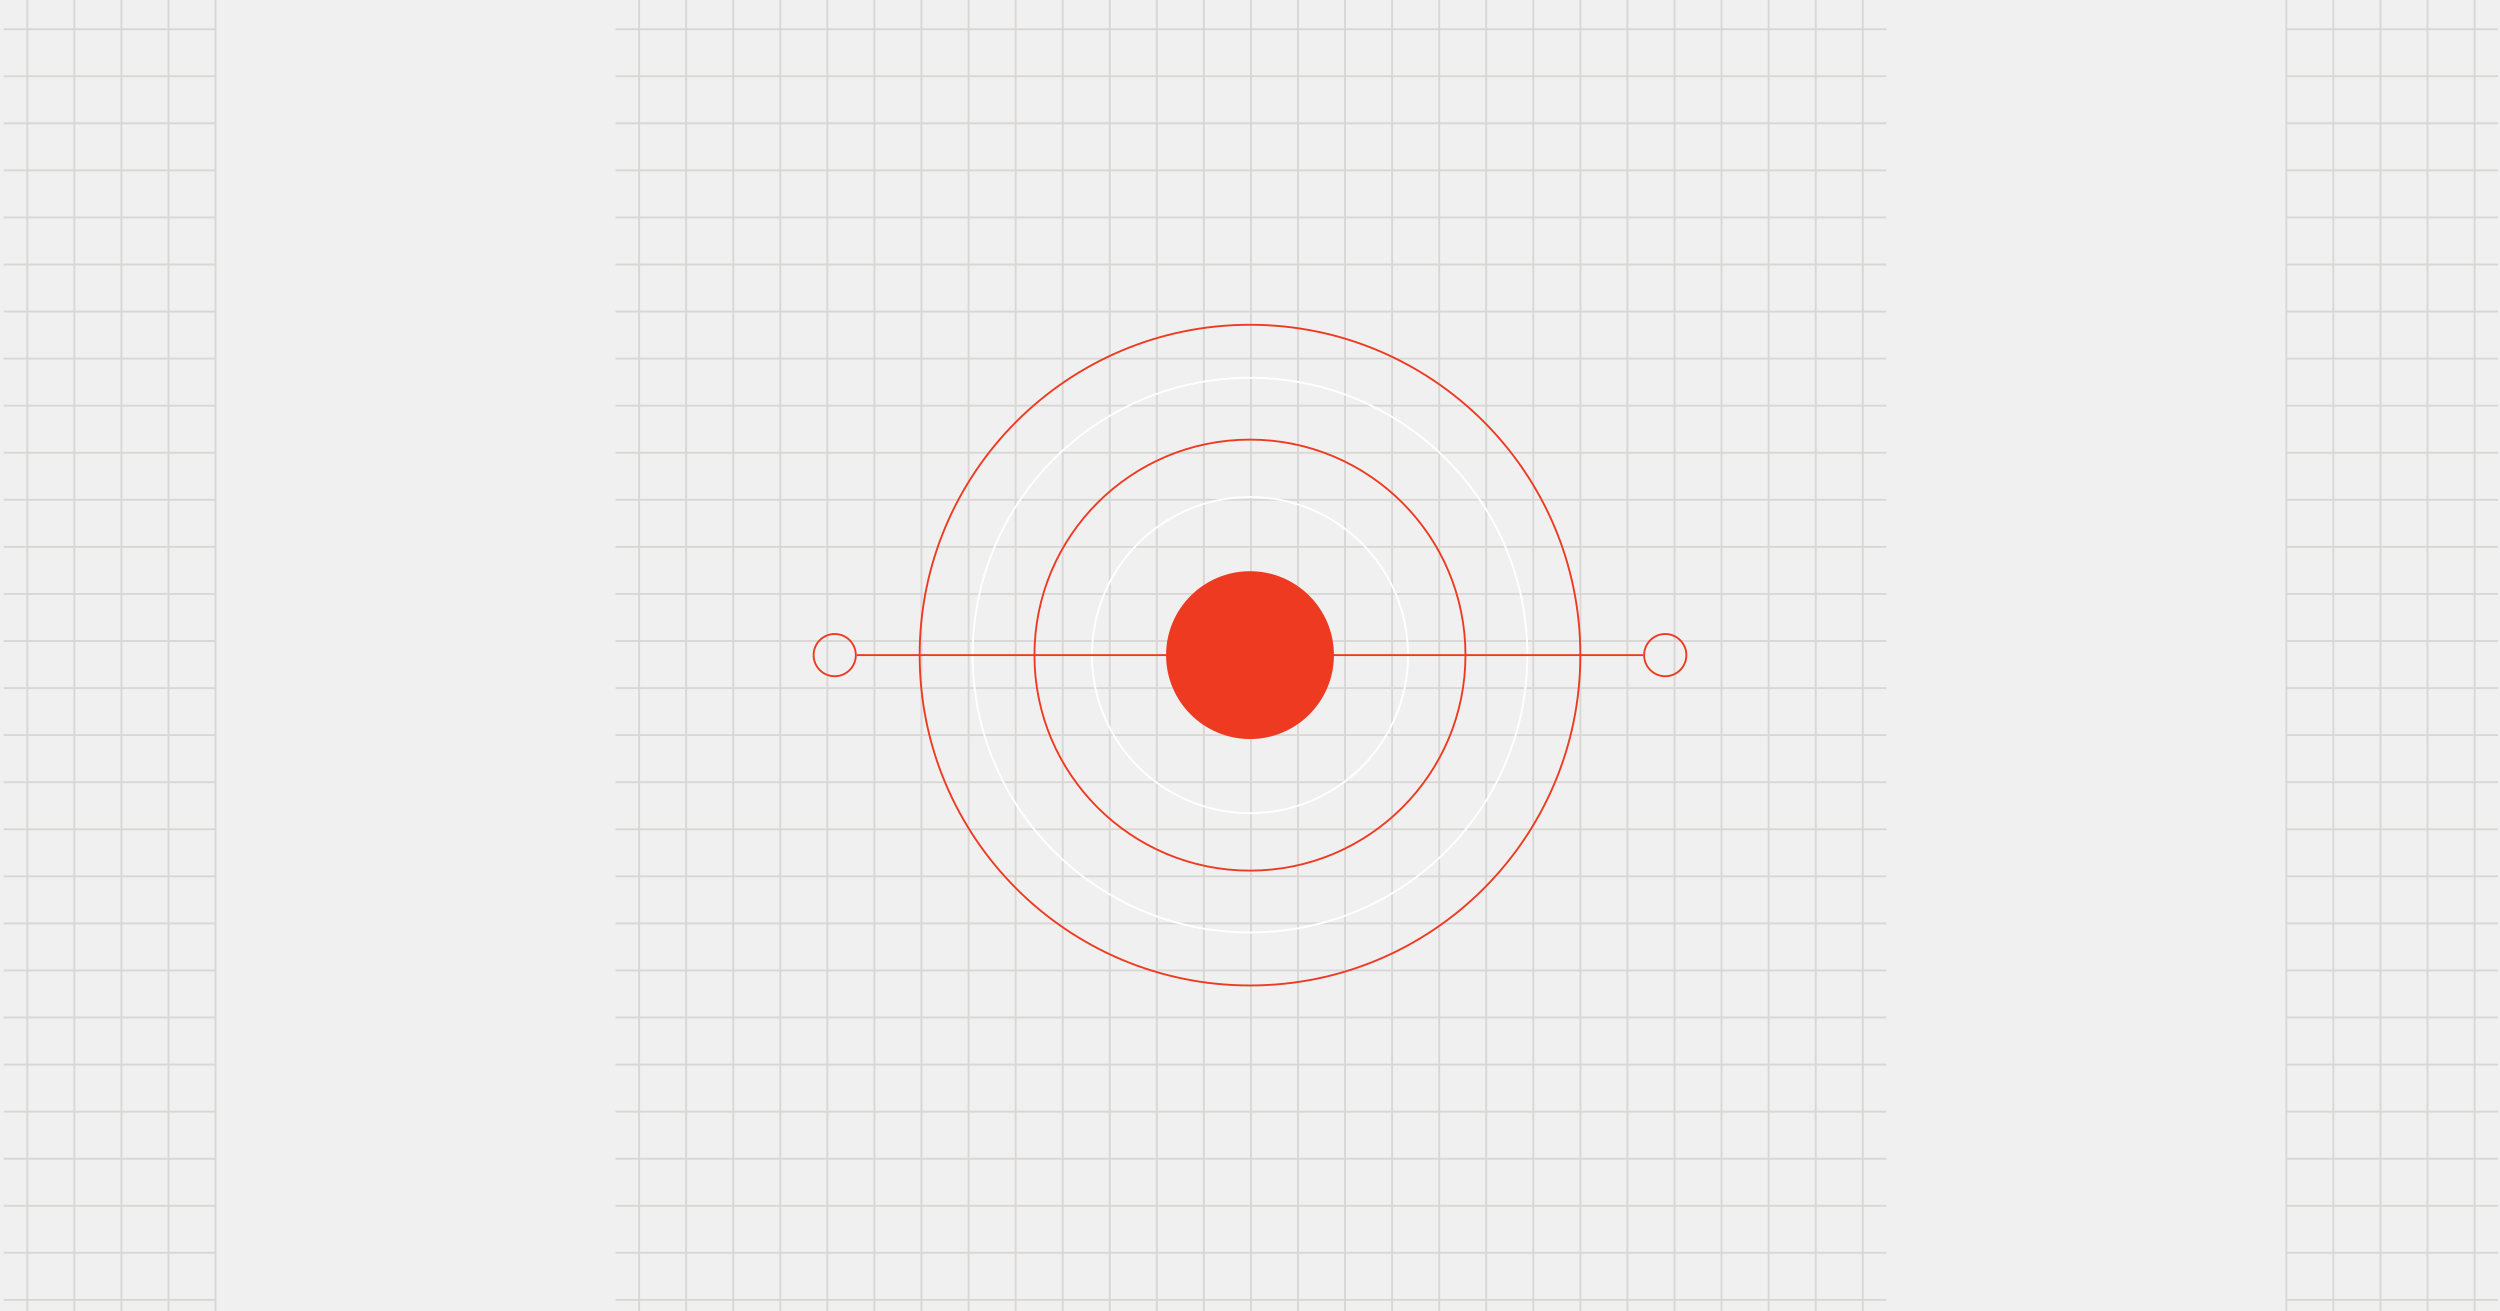
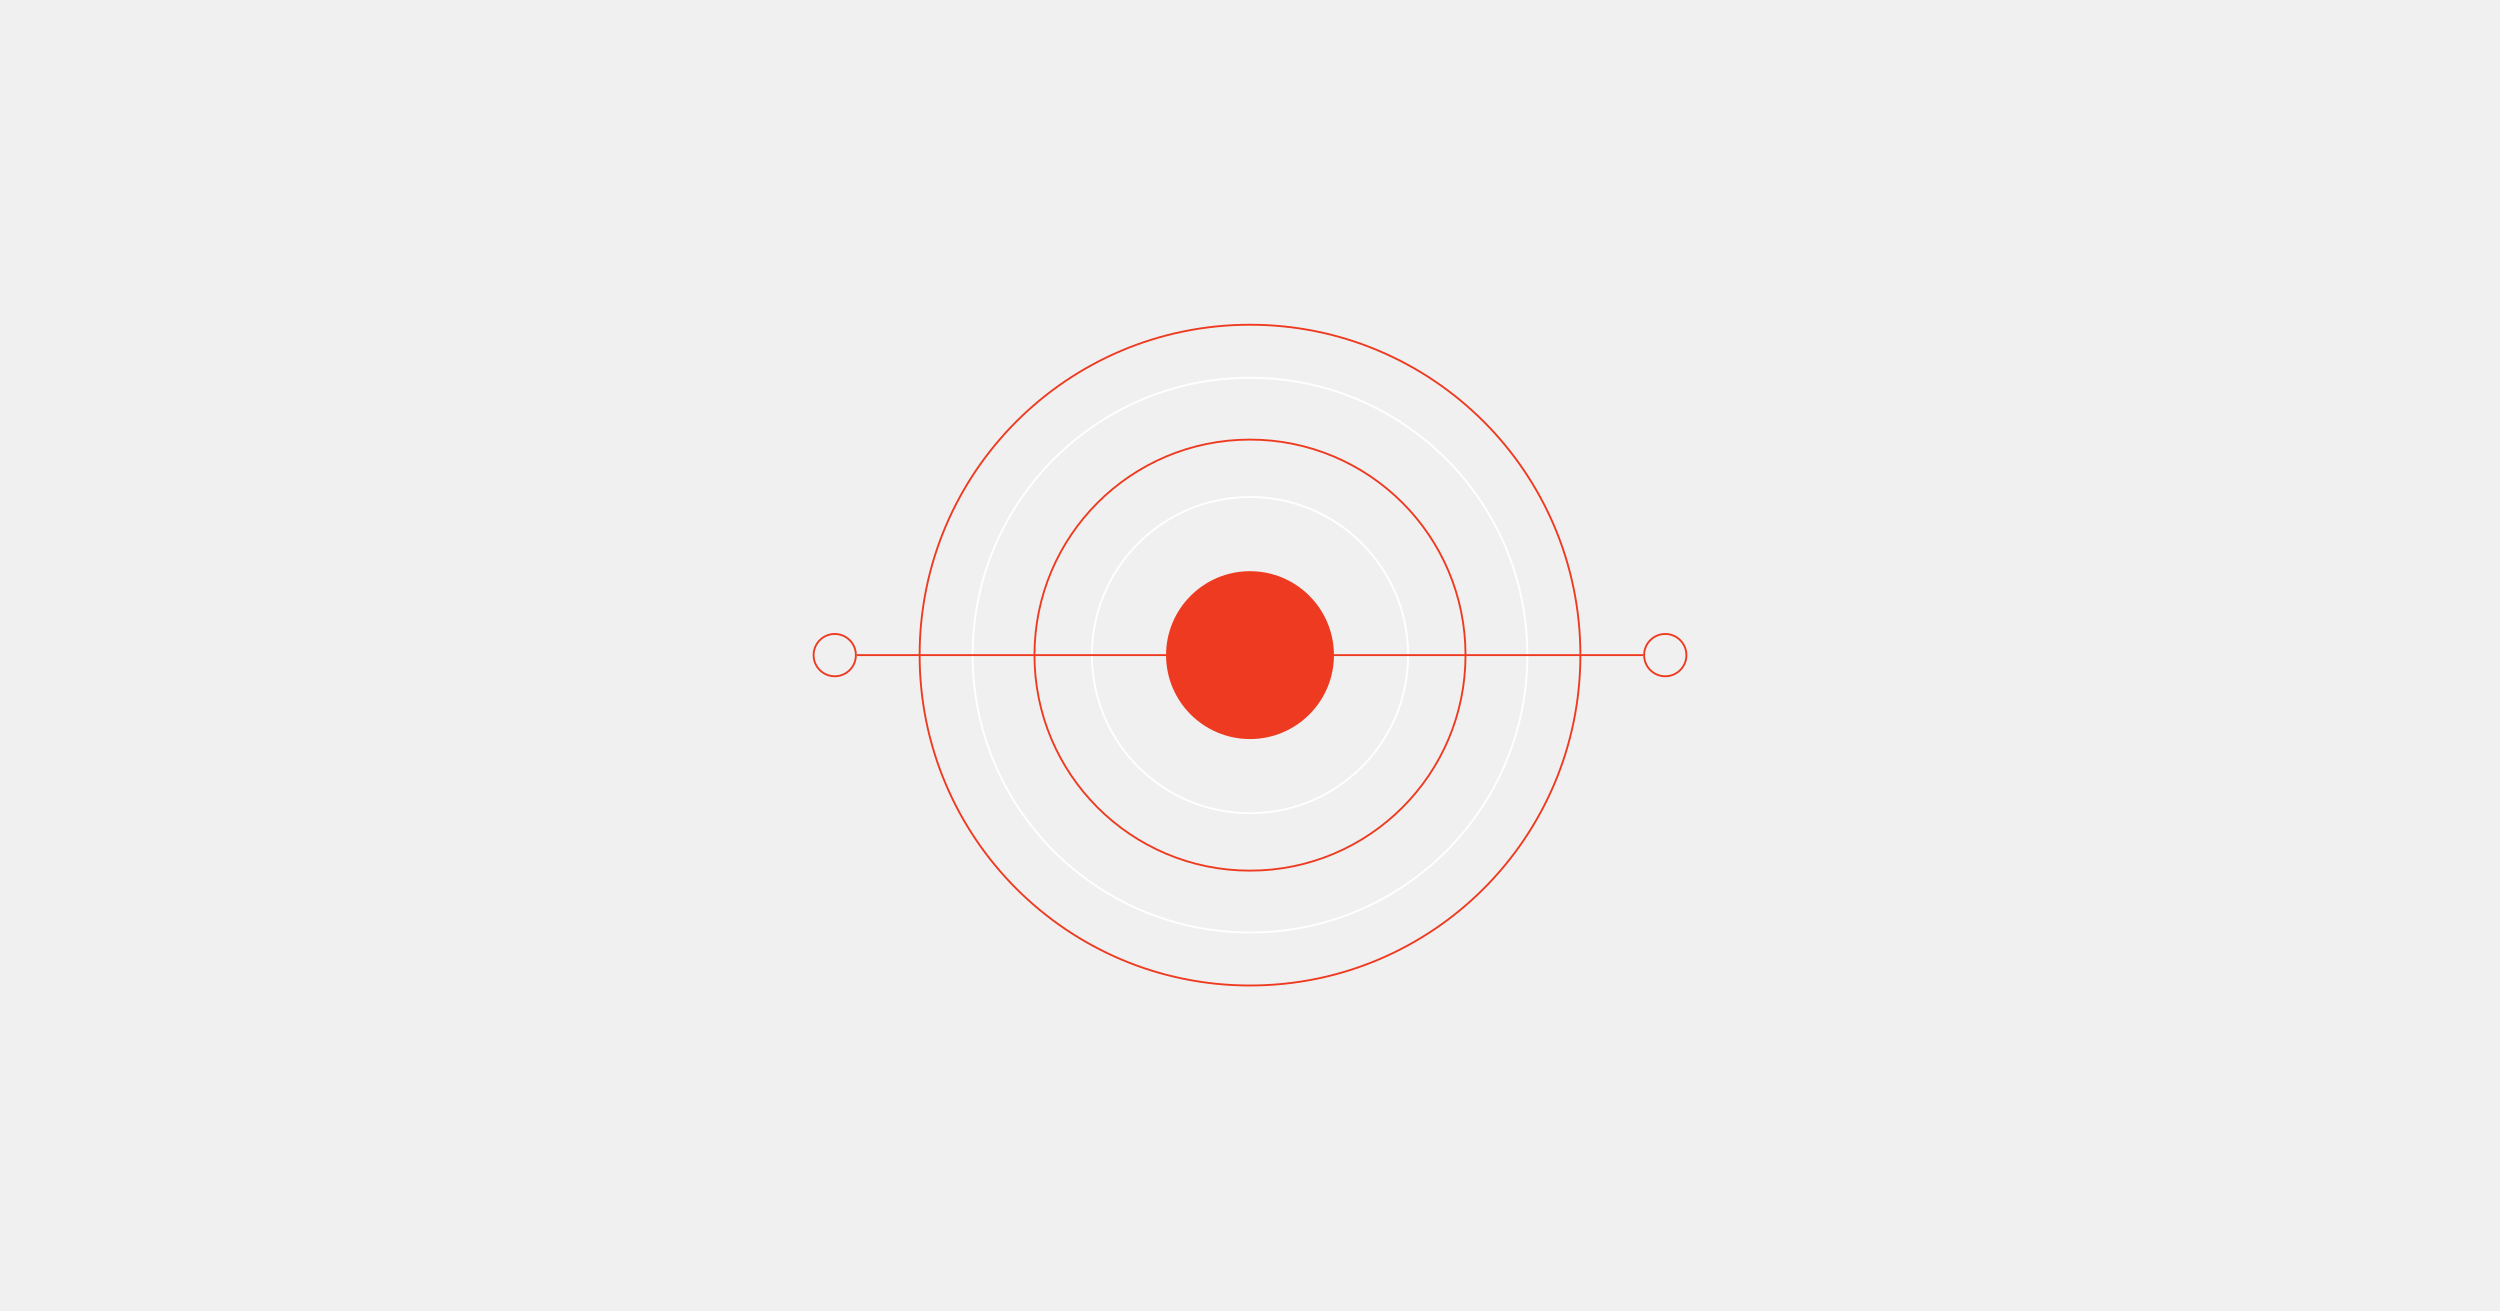
<svg xmlns="http://www.w3.org/2000/svg" width="664" height="348" viewBox="0 0 664 348" fill="none">
-   <path opacity="0.2" d="M357.25 -42.25H344.75M357.25 -42.25V-29.75M357.25 -42.25L357.25 -121M357.25 -42.25L469.75 -42.25M357.25 -42.25H369.75M357.25 -42.25V370.25M344.75 -42.25H332.25M344.75 -42.25L344.75 -121M344.75 -42.25V370.25M332.25 -42.25H319.75M332.25 -42.25L332.25 -121M332.25 -42.25V370.25M319.75 -42.25H307.25M319.75 -42.25L319.75 -121M319.75 -42.25V370.25M307.25 -42.25H294.75M307.25 -42.25L307.25 -121M307.25 -42.25V370.25M307.25 -42.25V-29.75M307.25 -42.25L194.75 -42.25M294.75 -42.25H282.25M294.75 -42.25L294.75 -121L294.75 449V370.25M294.75 -42.25V370.25M282.25 -42.25H269.75M282.25 -42.25V-121L282.25 449V370.25M282.25 -42.25L282.25 370.25M269.75 -42.25H257.25M269.75 -42.25V-121L269.75 449V370.25M269.75 -42.25L269.75 370.25M257.25 -42.25L244.75 -42.25M257.25 -42.25V-121L257.25 449V370.25M257.25 -42.25L257.25 370.25M244.75 -42.25H232.25M244.75 -42.25V-121L244.75 449V370.25M244.75 -42.25L244.75 370.25M232.25 -42.25H219.75M232.25 -42.25V-121L232.25 449V370.25M232.25 -42.25L232.25 370.25M219.75 -42.25L219.75 -29.75M219.75 -42.25H163.5M219.75 -42.25V-121L219.75 449V370.25M219.75 -29.75V-17.25M219.75 -29.75H163.5M219.75 -29.75L357.25 -29.75M219.75 -17.25V-4.75M219.75 -17.25H163.5M219.75 -17.25L357.25 -17.25M219.75 -4.75V7.75M219.75 -4.75H163.5M219.75 -4.75L357.25 -4.74M219.75 7.75V20.25M219.75 7.75H163.5M219.75 7.75L357.25 7.75M219.75 20.25V32.75M219.75 20.25H163.5M219.75 20.25L357.25 20.25M219.75 32.75V45.25M219.75 32.75H163.5M219.75 32.75L357.25 32.75M219.75 45.25V57.75M219.75 45.25H163.5M219.75 45.25L357.25 45.25M219.75 57.75V70.25M219.75 57.75H163.5M219.75 57.75L357.25 57.75M219.75 70.25V82.75M219.75 70.25H163.5M219.75 70.25L357.25 70.25M219.75 82.75V95.25M219.75 82.75H163.5M219.75 82.75L357.25 82.75M219.75 95.25V107.75M219.75 95.25H163.5M219.75 95.25L357.25 95.25M219.75 107.75V120.25M219.75 107.75H163.5M219.75 107.75L357.25 107.75M219.75 120.25V132.75M219.75 120.25H163.5M219.75 120.25L357.25 120.25M219.75 132.75V145.25M219.75 132.75H163.5M219.75 132.75L357.25 132.75M219.75 145.25V157.75M219.75 145.25H163.5M219.75 145.25H357.25M219.75 157.75V170.25M219.75 157.75H163.5M219.75 157.75H357.25M219.75 170.25V182.75M219.75 170.25H163.5M219.75 170.25H357.25M219.75 182.75V195.25M219.75 182.75H163.5M219.75 182.75H357.25M219.75 195.25V207.75M219.75 195.25H163.5M219.75 195.25H357.25M219.75 207.75V220.25M219.75 207.75H163.5M219.75 207.75H357.25M219.75 220.25L219.75 232.75M219.75 220.25H163.5M219.75 220.25H357.25M219.75 232.75V245.25M219.75 232.75H163.5M219.75 232.75H357.25M219.75 245.25V257.75M219.75 245.25H163.5M219.75 245.25H357.25M219.75 257.75V270.25M219.75 257.75H163.5M219.75 257.75H357.25M219.75 270.25V282.75M219.75 270.25H163.5M219.75 270.25H357.25M219.75 282.75V295.25M219.75 282.75H163.5M219.75 282.75H357.25M219.75 295.25V307.75M219.75 295.25H163.5M219.75 295.25H357.25M219.75 307.75V320.25M219.75 307.75H163.5M219.75 307.75H357.25M219.75 320.25V332.75M219.75 320.25H163.5M219.75 320.25H357.25M219.75 332.75V345.25M219.75 332.75H163.5M219.75 332.75H357.25M219.75 345.25V357.75M219.75 345.25H163.5M219.75 345.25H357.25M219.75 357.75V370.25M219.75 357.75H163.5M219.75 357.75H357.25M219.75 370.25H232.25M219.75 370.25H163.5M232.25 370.25H244.75M244.75 370.25H257.25M257.25 370.25H269.75M269.75 370.25H282.25M282.25 370.25H294.75M294.75 370.25H307.25M307.25 370.25H319.75M307.25 370.25V449M307.25 370.25V357.75M307.25 370.25H194.75M319.75 370.25H332.25M319.75 370.25V449M332.25 370.25H344.75M332.25 370.25V449M344.75 370.25H357.25M344.75 370.25V449M357.25 370.25V357.75M357.25 370.25V449M357.25 370.25H469.75M357.25 370.25H369.75M357.25 357.75V345.25M357.25 357.75H469.75M357.25 345.25V332.75M357.25 345.25H469.75M357.25 332.75V320.25M357.25 332.75H469.75M357.25 320.25V307.75M357.25 320.25H469.75M357.25 307.75V295.25M357.25 307.75H469.75M357.25 295.25V282.75M357.25 295.25H469.75M357.25 282.75V270.25M357.25 282.75H469.75M357.25 270.25V257.75M357.25 270.25H469.75M357.25 257.75V245.25M357.25 257.75H469.75M357.25 245.25V232.75M357.25 245.25H469.75M357.25 232.75V220.25M357.25 232.75H469.75M357.25 220.25V207.75M357.25 220.25H469.75M357.25 207.75V195.25M357.25 207.75H469.75M357.25 195.25V182.75M357.25 195.25H469.75M357.25 182.75V170.25M357.25 182.75H469.75M357.25 170.25V157.75M357.25 170.25H469.75M357.25 157.75V145.25M357.25 157.75H469.75M357.25 145.25V132.75M357.25 145.25H469.75M357.25 132.75V120.25M357.25 132.75L469.75 132.75M357.25 120.25V107.75M357.25 120.25L469.75 120.25M357.25 107.75V95.25M357.25 107.75L469.75 107.75M357.25 95.25V82.75M357.25 95.25L469.75 95.25M357.25 82.75V70.25M357.25 82.75L469.75 82.75M357.25 70.25V57.75M357.25 70.25L469.75 70.25M357.25 57.75V45.25M357.25 57.75L469.75 57.75M357.25 45.25V32.75M357.25 45.25L469.75 45.25M357.25 32.75V20.25M357.25 32.75L469.75 32.75M357.25 20.25V7.75M357.25 20.25L469.75 20.25M357.25 7.75V-4.74M357.25 7.75L469.75 7.75M357.25 -4.74V-17.25M357.25 -4.74L469.75 -4.75M357.25 -17.25V-29.75M357.25 -17.25L469.75 -17.25M357.25 -29.75L469.75 -29.75M607.25 195.25V182.75M607.25 195.25V207.75M607.25 195.25H663.5M607.25 182.75V170.25M607.25 182.75H663.5M607.25 170.25V157.75M607.25 170.25H663.5M607.25 157.75V145.25M607.25 157.75H663.5M607.25 145.25V132.75M607.25 145.25H663.5M607.25 132.75V120.25M607.25 132.75H663.5M607.25 120.25V107.75M607.25 120.25H663.5M607.25 107.75V95.25M607.25 107.75H663.5M607.25 95.25V82.75M607.25 95.25H663.5M607.25 82.75V70.25M607.25 82.75H663.5M607.25 70.25V57.75M607.25 70.25H663.5M607.25 57.75V45.25M607.25 57.75H663.5M607.25 45.25V32.75M607.25 45.25H663.5M607.25 32.75V20.25M607.25 32.75H663.5M607.25 20.25V7.75M607.25 20.25H663.5M607.25 7.75V-4.74M607.25 7.75H663.5M607.25 -4.74V-17.25M607.25 -4.74H663.5M607.25 -17.25V-29.75M607.25 -17.25H663.5M607.25 -29.75V-42.25M607.25 -29.75H663.5M607.25 -42.25H594.75M607.25 -42.25V-121M607.25 -42.25H663.5M594.75 -42.25H582.25M594.75 -42.25V-121M582.25 -42.25H569.75M582.25 -42.25V-121M569.75 -42.25H557.25M569.75 -42.25V-121M557.25 -42.25H544.75M557.25 -42.25V-121M544.75 -42.25H532.25M544.75 -42.25V-121M532.25 -42.25H519.75M532.25 -42.25V-121M494.75 -42.25L507.25 -42.25H519.75M519.75 -42.25V-121M507.25 -42.25V-121M494.75 -42.25H482.25M494.75 -42.25V-121L494.75 449V370.25M482.25 -42.25H469.75M482.25 -42.25V-121L482.25 449V370.25M469.75 -42.25V-29.75M469.75 -42.25V-121L469.75 449V370.25M469.75 -29.75V-17.25M469.75 -17.25V-4.75M469.75 -4.75V7.75M469.75 7.75V20.25M469.75 20.25V32.75M469.75 32.75V45.25M469.75 45.25V57.75M469.75 57.75V70.25M469.75 70.25V82.75M469.75 107.75L469.75 95.25V82.75M469.75 107.75V120.25M469.75 120.25V132.75M469.75 132.75V145.25M469.75 145.25V157.75M469.75 157.75V170.25M469.75 170.25V182.75M469.75 182.75V195.25M469.75 195.25V207.75M469.75 207.75V220.25M469.75 220.25V232.75M469.75 232.75V245.25M469.75 245.25V257.75M469.75 257.75V270.25M469.75 270.25V282.75M469.75 282.75V295.25M469.75 295.25V307.75M469.75 307.75V320.25M469.75 320.25V332.75M469.75 332.75V345.25M469.75 345.25V357.75M469.75 357.75V370.25M469.75 370.25H482.25M482.25 370.25H494.75M494.75 370.25H507.25M507.25 370.25H519.75M507.25 370.25L507.25 449M519.75 370.25H532.25M519.75 370.25L519.75 449M532.25 370.25H544.75M532.25 370.25L532.25 449M544.75 370.25H557.25M544.75 370.25V449M557.25 370.25H569.75M557.25 370.25V449M569.75 370.25H582.25M569.75 370.25V449M582.25 370.25H594.75M582.25 370.25V449M594.75 370.25H607.25M594.75 370.25V449M607.25 370.25V357.75M607.25 370.25H663.5M607.25 370.25V449M607.25 357.75V345.25M607.25 357.75H663.5M607.25 345.25V332.75M607.25 345.25H663.5M607.25 332.75V320.25M607.25 332.75H663.5M607.25 320.25V307.75M607.25 320.25H663.5M607.25 307.75V295.25M607.25 307.75H663.5M607.25 295.25V282.75M607.25 295.25H663.5M607.25 282.75V270.25M607.25 282.75H663.5M607.25 270.25V257.75M607.25 270.25H663.5M607.25 257.75V245.25M607.25 257.75H663.5M607.25 245.25V232.75M607.25 245.25H663.5M607.25 232.75V220.25M607.25 232.75H663.5M607.25 220.25V207.75M607.25 220.25H663.5M607.25 207.75H663.5M657.25 449V-121M644.75 449V-121M632.25 449V-121M619.75 449V-121M457.25 449L457.25 -121M207.25 449L207.25 -121M663.5 -54.75L163.5 -54.75M663.5 -104.75L163.5 -104.75M663.5 -92.25L163.5 -92.25M663.5 -79.75L163.5 -79.75M663.5 -67.25L163.5 -67.25M663.5 -117.25L163.5 -117.25M663.5 432.75H163.5M663.5 445.25H163.5M663.5 420.25H163.5M663.5 407.75H163.5M663.5 382.75H163.5M663.5 395.25H163.5M369.75 -42.25H382.25M369.75 -42.25L369.75 -121L369.75 449V370.25M369.75 -42.25V370.25M382.25 -42.25H394.75M382.25 -42.25L382.25 -121L382.25 449V370.25M382.25 -42.25L382.25 370.25M394.75 -42.25H407.25M394.75 -42.25L394.75 -121L394.75 449V370.25M394.75 -42.25L394.75 370.25M407.25 -42.25L419.75 -42.25M407.25 -42.25L407.25 -121L407.25 449V370.25M407.25 -42.25L407.25 370.25M419.75 -42.25H432.25M419.75 -42.25L419.75 -121L419.75 449L419.75 370.25M419.75 -42.25L419.75 370.25M432.25 -42.25H444.75M432.25 -42.25L432.25 -121L432.25 449L432.25 370.25M432.25 -42.25L432.25 370.25M444.75 -42.25V-29.75M444.75 -42.25H501M444.75 -42.25L444.75 -121L444.75 449L444.75 370.25M444.75 -29.75V-17.25M444.75 -29.75H501M444.75 -29.75L307.25 -29.75M444.75 -17.25V-4.75M444.75 -17.25H501M444.75 -17.25L307.25 -17.25M444.75 -4.75V7.75M444.75 -4.75H501M444.75 -4.75L307.25 -4.74M444.75 7.75V20.25M444.75 7.75H501M444.75 7.75L307.25 7.75M444.75 20.25V32.75M444.75 20.25H501M444.75 20.25L307.25 20.25M444.75 32.75V45.25M444.75 32.75H501M444.75 32.75L307.25 32.75M444.75 45.25L444.75 57.75M444.75 45.25H501M444.75 45.25L307.25 45.25M444.75 57.75V70.25M444.75 57.75H501M444.75 57.75L307.25 57.75M444.75 70.25V82.75M444.75 70.25H501M444.75 70.25L307.25 70.25M444.75 82.75V95.25M444.75 82.75H501M444.75 82.75L307.25 82.75M444.75 95.25V107.75M444.75 95.25H501M444.75 95.25L307.25 95.25M444.75 107.75V120.25M444.75 107.75H501M444.75 107.75L307.25 107.75M444.75 120.25V132.75M444.75 120.25H501M444.75 120.25L307.25 120.25M444.75 132.75V145.25M444.75 132.75H501M444.75 132.75L307.25 132.75M444.75 145.25V157.75M444.75 145.25H501M444.75 145.25H307.25M444.75 157.75V170.25M444.75 157.75H501M444.75 157.75H307.25M444.75 170.25V182.75M444.75 170.25H501M444.75 170.25H307.25M444.75 182.75V195.25M444.75 182.75H501M444.75 182.75H307.25M444.75 195.25V207.75M444.75 195.25H501M444.75 195.25H307.25M444.75 207.75V220.25M444.75 207.75H501M444.75 207.75H307.25M444.75 220.25V232.75M444.75 220.25H501M444.75 220.25H307.25M444.75 232.75V245.25M444.75 232.75H501M444.75 232.75H307.25M444.75 245.25V257.75M444.75 245.25H501M444.75 245.25H307.25M444.75 257.75V270.25M444.75 257.75H501M444.75 257.75H307.25M444.75 270.25V282.75M444.75 270.25H501M444.75 270.25H307.25M444.75 282.75V295.25M444.75 282.75H501M444.75 282.75H307.25M444.75 295.25V307.75M444.75 295.25H501M444.75 295.25H307.25M444.75 307.75V320.25M444.75 307.75H501M444.75 307.75H307.25M444.75 320.25V332.75M444.75 320.25H501M444.75 320.25H307.25M444.75 332.75V345.25M444.75 332.75H501M444.75 332.75H307.25M444.75 345.25V357.75M444.75 345.25H501M444.75 345.25H307.25M444.75 357.75V370.25M444.75 357.75H501M444.75 357.75H307.25M444.75 370.25H432.25M444.75 370.25H501M432.25 370.25H419.75M419.75 370.25H407.25M407.25 370.25H394.75M394.75 370.25H382.25M382.25 370.25H369.75M307.25 357.75V345.25M307.25 357.75H194.75M307.25 345.25V332.75M307.25 345.25H194.75M307.25 332.75V320.25M307.25 332.75H194.75M307.25 320.25V307.75M307.25 320.25H194.75M307.25 307.75V295.25M307.25 307.75H194.75M307.25 295.25V282.75M307.25 295.25H194.75M307.25 282.75V270.25M307.25 282.75H194.75M307.25 270.25V257.75M307.25 270.25H194.75M307.25 257.75V245.25M307.25 257.75H194.75M307.25 245.25V232.75M307.25 245.25H194.75M307.25 232.75V220.25M307.25 232.75H194.75M307.25 220.25V207.75M307.25 220.25H194.75M307.25 207.75V195.25M307.25 207.75H194.75M307.25 195.25V182.75M307.25 195.25H194.75M307.25 182.75V170.25M307.25 182.75H194.75M307.25 170.25V157.75M307.25 170.25H194.75M307.25 157.75V145.25M307.25 157.75H194.75M307.25 145.25V132.75M307.25 145.25H194.75M307.25 132.75V120.25M307.25 132.75L194.75 132.75M307.25 120.25V107.75M307.25 120.25L194.75 120.25M307.25 107.75V95.25M307.25 107.75L194.75 107.75M307.25 95.25V82.75M307.25 95.25L194.75 95.25M307.25 82.75V70.25M307.25 82.75L194.75 82.75M307.25 70.25V57.75M307.25 70.25L194.75 70.25M307.25 57.75V45.25M307.25 57.75L194.75 57.75M307.25 45.25V32.75M307.25 45.25L194.75 45.25M307.25 32.75V20.25M307.25 32.75L194.75 32.75M307.25 20.25V7.75M307.25 20.25L194.75 20.25M307.25 7.75V-4.74M307.25 7.75L194.75 7.75M307.25 -4.74V-17.25M307.25 -4.74L194.75 -4.75M307.25 -17.25V-29.75M307.25 -17.25L194.75 -17.25M307.25 -29.75L194.75 -29.75M57.25 195.25V182.75M57.25 195.25V207.75M57.25 195.25H1.00M57.25 182.75V170.25M57.25 182.75H1.00M57.25 170.25V157.75M57.25 170.25H1.00M57.25 157.75V145.25M57.25 157.75H1.00M57.25 145.25V132.75M57.25 145.25H1.00M57.25 132.75V120.25M57.25 132.75H1.00M57.25 95.25L57.25 107.75V120.25M57.25 120.25H1.00M57.25 107.75H1.00M57.25 95.25V82.75M57.25 95.25H1M57.25 57.75V70.25L57.25 82.75M57.25 82.75H1M57.25 70.25H1M57.25 57.75V45.25M57.25 57.75H1M57.25 45.25V32.75M57.25 45.25H1M57.25 7.75L57.25 20.25V32.75M57.25 32.75H1M57.25 20.25H1M57.25 7.75V-4.74M57.25 7.75H1M57.25 -4.74V-17.25M57.25 -4.74H1M57.25 -17.25V-29.75M57.25 -17.25H1M57.25 -29.75V-42.25M57.25 -29.75H1M57.25 -42.25H69.75M57.25 -42.25V-121M57.25 -42.25H1M69.75 -42.25H82.25M69.75 -42.25V-121M82.25 -42.25H94.75M82.25 -42.25V-121M94.75 -42.25H107.25M94.75 -42.25V-121M107.25 -42.25H119.75M107.25 -42.25V-121M119.75 -42.25H132.25M119.75 -42.25V-121M132.25 -42.25H144.75M132.25 -42.25V-121M169.75 -42.25L157.25 -42.25H144.75M144.75 -42.25V-121M157.25 -42.25V-121M169.75 -42.25H182.25M169.75 -42.25L169.75 -121L169.75 449L169.75 370.25M182.25 -42.25H194.75M182.25 -42.25L182.25 -121L182.25 449L182.25 370.25M194.75 -42.25V-29.75M194.75 -42.25L194.75 -121L194.75 449L194.75 370.25M194.75 -29.75V-17.25M194.75 -17.25V-4.75M194.75 -4.75V7.75M194.75 7.75V20.25M194.75 20.25V32.75M194.75 32.75V45.25M194.75 45.25V57.75M194.75 57.75V70.25M194.75 70.25V82.75M194.75 107.75L194.75 95.25V82.75M194.75 107.75V120.25M194.75 120.25V132.75M194.75 132.75V145.25M194.75 145.25V157.75M194.75 157.75V170.25M194.75 170.25V182.75M194.75 182.75V195.25M194.75 195.25V207.75M194.75 207.75V220.25M194.75 220.25V232.75M194.75 232.75V245.25M194.75 245.25V257.75M194.75 257.75V270.25M194.75 270.25V282.75M194.75 282.75V295.25M194.75 295.25V307.75M194.75 307.75V320.25M194.75 320.25V332.75M194.75 332.75V345.25M194.75 345.25V357.75M194.75 357.75V370.25M194.75 370.25H182.25M182.25 370.25H169.75M169.75 370.25H157.25M157.25 370.25H144.75M157.25 370.25L157.25 449M144.75 370.25H132.25M144.75 370.25L144.75 449M132.25 370.25H119.75M132.25 370.25L132.25 449M119.75 370.25H107.25M119.75 370.25V449M107.25 370.25H94.75M107.25 370.25V449M94.75 370.25H82.25M94.75 370.25V449M82.25 370.25H69.75M82.25 370.25V449M69.75 370.25H57.25M69.75 370.25V449M57.25 370.25V357.75M57.25 370.25H1.00M57.25 370.25V449M57.25 357.75V345.25M57.25 357.75H1.00M57.25 345.25V332.75M57.25 345.25H1.00M57.25 332.75V320.25M57.25 332.75H1.00M57.25 320.25V307.75M57.25 320.25H1.00M57.25 307.75V295.25M57.25 307.75H1.00M57.25 295.25V282.75M57.25 295.25H1.00M57.25 282.75V270.25M57.25 282.75H1.00M57.25 270.25V257.75M57.25 270.25H1.00M57.25 257.75V245.25M57.25 257.75H1.00M57.25 245.25V232.75M57.25 245.25H1.00M57.25 232.75V220.25M57.25 232.75H1.00M57.25 220.25V207.75M57.25 220.25H1.00M57.25 207.75H1.00M7.25 449L7.25 -121M19.75 449L19.75 -121M32.25 449L32.25 -121M44.75 449L44.75 -121M1 -54.75L501 -54.75M1 -104.75L501 -104.75M1 -92.25L501 -92.25M1 -79.75L501 -79.75M1 -67.25L501 -67.25M1 -117.25L501 -117.25M1.00 432.75H501M1.00 445.25H501M1.00 420.25H501M1.00 407.75H501M1.00 382.75H501M1.00 395.25H501" stroke="#78716C" stroke-width="0.5" />
-   <circle cx="332.00" cy="173.99" r="41.98" transform="rotate(90 332.00 173.99)" stroke="white" stroke-width="0.5" />
-   <circle cx="331.99" cy="174" r="57.24" transform="rotate(90 331.99 174)" stroke="#ED3A20" stroke-width="0.5" />
-   <circle cx="332" cy="174" r="73.66" transform="rotate(90 332 174)" stroke="white" stroke-width="0.5" />
-   <circle cx="332.00" cy="174" r="87.74" transform="rotate(90 332.00 174)" stroke="#ED3A20" stroke-width="0.5" />
-   <circle cx="332" cy="174" r="22.29" transform="rotate(90 332 174)" fill="#ED3A20" />
-   <circle cx="442.29" cy="174" r="5.61" transform="rotate(90 442.29 174)" stroke="#ED3A20" stroke-width="0.5" />
-   <path d="M436.42 174L227.57 174" stroke="#ED3A20" stroke-width="0.5" />
-   <circle cx="221.70" cy="174" r="5.61" transform="rotate(90 221.70 174)" stroke="#ED3A20" stroke-width="0.5" />
+   <g>
+     <circle cx="332.001" cy="173.999" r="41.99" transform="rotate(90 332.001 173.999)" stroke="white" stroke-width="0.5" />
+     <circle cx="331.999" cy="174" r="57.243" transform="rotate(90 331.999 174)" stroke="#ED3A20" stroke-width="0.5" />
+     <circle cx="332" cy="174" r="73.669" transform="rotate(90 332 174)" stroke="white" stroke-width="0.5" />
+     <circle cx="332.001" cy="174" r="87.749" transform="rotate(90 332.001 174)" stroke="#ED3A20" stroke-width="0.5" />
+     <circle cx="332" cy="174" r="22.293" transform="rotate(90 332 174)" fill="#ED3A20" />
+     <circle cx="442.294" cy="174" r="5.617" transform="rotate(90 442.294 174)" stroke="#ED3A20" stroke-width="0.5" />
+     <path d="M436.426 174L227.574 174" stroke="#ED3A20" stroke-width="0.5" />
+     <circle cx="221.708" cy="174" r="5.617" transform="rotate(90 221.708 174)" stroke="#ED3A20" stroke-width="0.5" />
+   </g>
</svg>
